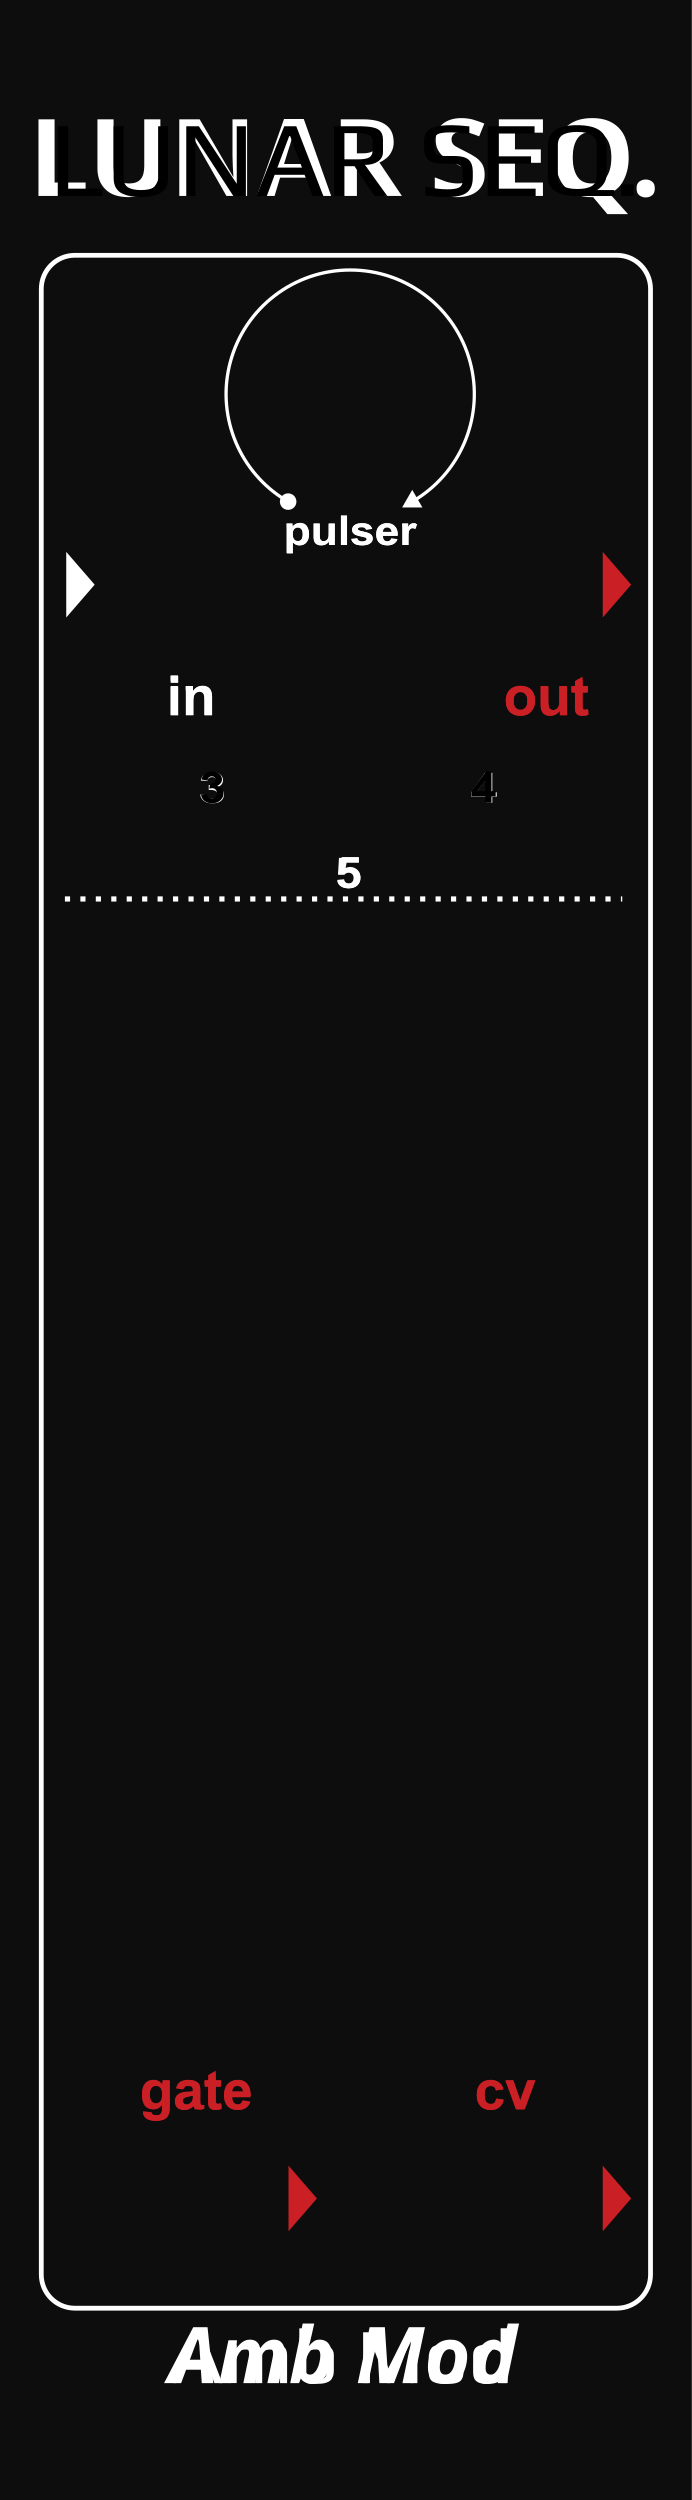
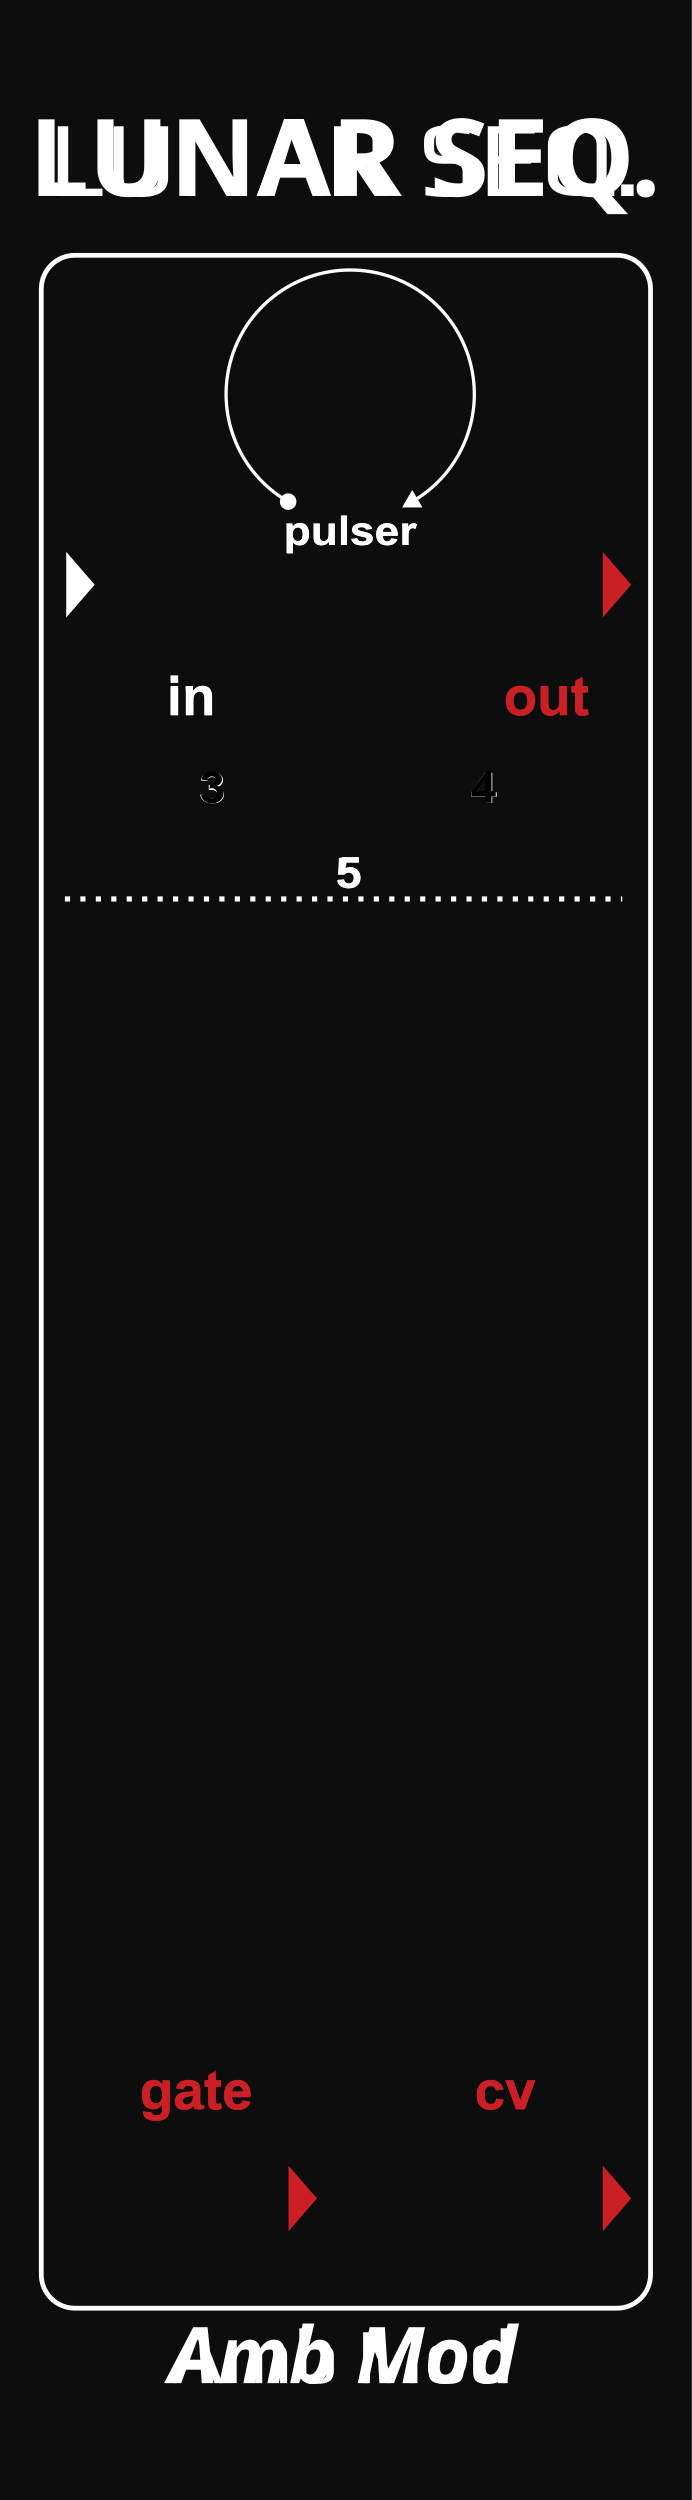
<svg xmlns="http://www.w3.org/2000/svg" width="35.56mm" height="128.5mm" viewBox="0 0 35.56 128.5" version="1.1" id="svg1">
  <defs id="defs1">
    <rect x="84.1" y="60.777" width="17.973" height="14.954" id="rect20" />
    <rect x="-6.86" y="102.347" width="128.14" height="83.689" id="rect11" />
  </defs>
  <rect x="0" y="0" width="35.56" height="128.5" style="fill:#0d0d0d;fill-opacity:1;stroke:none" id="rect1" />
  <rect x="2.122" y="13.122" width="31.315" height="105.519" rx="1.726" ry="1.726" style="fill:none;fill-opacity:1;stroke:#fff;stroke-width:0.245;stroke-linejoin:round" id="box-clock" />
  <text x="17.278" y="29.177" text-anchor="middle" id="label-pulser" style="font-weight:bold;font-size:2.187px;font-family:Arial;text-anchor:middle;fill:#fff;stroke-width:1" transform="scale(1.041629,0.9600343)">pulser</text>
  <g id="g1" transform="translate(9.71841)">
    <text x="7.901" y="122.492" font-family="sans-serif" font-size="4.025px" text-anchor="middle" fill="#fff" id="text52" style="stroke-width:1.548">
      <tspan style="font-style:italic;font-variant:normal;font-weight:bold;font-stretch:normal;font-family:Play;-inkscape-font-specification:'Play Bold Italic';stroke-width:1.548" id="tspan52">Amb Mod</tspan>
    </text>
    <path style="font-style:italic;font-weight:bold;font-size:4.025px;font-family:Play;-inkscape-font-specification:'Play Bold Italic';text-anchor:middle;fill:#fff;stroke-width:1.548" d="m 0.245,119.88 h 0.451 l 1.014,2.612 H 1.303 l -0.298,-0.793 h -1.119 l -0.294,0.793 h -0.386 z m 0.664,1.549 -0.443,-1.179 h -0.036 l -0.443,1.179 z m 1.175,-0.885 h 0.362 v 0.237 q 0.056,-0.278 0.656,-0.278 0.487,0 0.608,0.266 0.036,-0.129 0.217,-0.197 0.185,-0.068 0.451,-0.068 0.362,0 0.511,0.137 0.149,0.133 0.149,0.423 v 1.429 H 4.676 v -1.405 q 0,-0.076 -0.012,-0.125 -0.012,-0.048 -0.048,-0.097 -0.08,-0.101 -0.358,-0.101 -0.213,0 -0.318,0.028 -0.105,0.028 -0.145,0.097 -0.036,0.068 -0.036,0.197 v 1.405 H 3.396 v -1.405 q 0,-0.076 -0.012,-0.125 -0.012,-0.048 -0.048,-0.097 -0.08,-0.101 -0.354,-0.101 -0.221,0 -0.334,0.028 -0.113,0.028 -0.157,0.097 -0.044,0.064 -0.044,0.197 v 1.405 H 2.084 Z m 4.451,1.988 q -0.217,0 -0.35,-0.024 -0.129,-0.02 -0.258,-0.081 Q 5.666,122.303 5.666,121.856 v -2.181 h 0.362 v 0.584 0.229 q -0.004,0.105 -0.004,0.233 0.02,-0.093 0.169,-0.157 0.153,-0.06 0.443,-0.06 0.805,0 0.805,0.551 v 0.801 q 0,0.173 -0.052,0.302 -0.048,0.129 -0.129,0.201 -0.072,0.068 -0.201,0.109 -0.125,0.04 -0.25,0.052 -0.113,0.012 -0.274,0.012 z m 0.008,-0.237 q 0.209,0 0.318,-0.028 0.113,-0.032 0.161,-0.113 0.048,-0.081 0.048,-0.245 v -0.765 q 0,-0.165 -0.048,-0.245 -0.048,-0.085 -0.161,-0.109 -0.109,-0.028 -0.322,-0.028 -0.197,0 -0.306,0.032 -0.109,0.032 -0.157,0.117 -0.048,0.081 -0.048,0.233 v 0.765 q 0,0.165 0.044,0.245 0.048,0.081 0.157,0.113 0.109,0.028 0.314,0.028 z M 8.946,119.88 h 0.584 l 0.837,2.173 0.012,0.004 0.793,-2.177 h 0.563 v 2.612 h -0.342 v -2.209 h -0.02 l -0.841,2.209 h -0.35 l -0.865,-2.209 h -0.02 v 2.209 h -0.35 z m 4.266,2.652 q -0.258,0 -0.386,-0.02 -0.129,-0.016 -0.258,-0.076 -0.133,-0.06 -0.193,-0.193 -0.06,-0.137 -0.06,-0.366 v -0.676 q 0,-0.181 0.044,-0.318 0.044,-0.137 0.117,-0.213 0.06,-0.068 0.181,-0.105 0.125,-0.04 0.254,-0.052 0.145,-0.008 0.302,-0.008 0.209,0 0.314,0.012 0.109,0.008 0.229,0.04 0.125,0.036 0.193,0.109 0.068,0.072 0.117,0.209 0.044,0.141 0.044,0.326 v 0.676 q 0,0.342 -0.157,0.499 -0.064,0.064 -0.185,0.101 -0.121,0.036 -0.25,0.048 -0.153,0.008 -0.306,0.008 z m 0,-0.237 q 0.169,0 0.245,-0.008 0.076,-0.008 0.149,-0.044 0.072,-0.032 0.101,-0.105 0.032,-0.076 0.032,-0.209 v -0.789 q 0,-0.181 -0.044,-0.262 -0.044,-0.085 -0.153,-0.109 -0.105,-0.028 -0.33,-0.028 -0.225,0 -0.334,0.028 -0.105,0.024 -0.149,0.109 -0.044,0.081 -0.044,0.262 v 0.789 q 0,0.133 0.028,0.209 0.032,0.072 0.105,0.105 0.072,0.036 0.149,0.044 0.076,0.008 0.245,0.008 z m 2.157,0.237 q -0.29,0 -0.455,-0.056 -0.165,-0.06 -0.241,-0.193 -0.072,-0.133 -0.072,-0.37 v -0.857 q 0,-0.294 0.181,-0.423 0.185,-0.129 0.608,-0.129 0.254,0 0.435,0.064 0.185,0.064 0.189,0.185 h 0.008 l -0.008,-0.495 v -0.584 h 0.362 v 2.817 h -0.354 v -0.229 q 0,0.109 -0.173,0.185 -0.173,0.085 -0.479,0.085 z m 0.076,-0.25 q 0.302,0 0.435,-0.068 0.133,-0.068 0.133,-0.233 v -0.962 q 0,-0.262 -0.535,-0.262 -0.322,0 -0.419,0.048 -0.101,0.048 -0.101,0.213 v 0.962 q 0,0.165 0.109,0.233 0.113,0.068 0.378,0.068 z" id="text4" aria-label="Amb Mod" />
  </g>
-   <g id="g2" transform="translate(2.540001)">
+   <g id="g2" transform="translate(2.540001)" style="fill:#fff">
    <text x="15.19" y="10.073" font-family="sans-serif" font-size="6.829px" font-weight="bold" text-anchor="middle" fill="#fff" id="text1" style="font-style:normal;font-variant:normal;font-weight:bold;font-stretch:normal;font-size:5.522px;font-family:Arial;-inkscape-font-specification:'Arial Bold';fill:#fff;stroke-width:2.626">
      <tspan style="font-style:normal;font-variant:normal;font-weight:bold;font-stretch:normal;font-size:5.522px;font-family:Play;-inkscape-font-specification:'Play Bold';fill:#fff;fill-opacity:1;stroke-width:2.626" id="tspan13">LUNAR SEQ.</tspan>
    </text>
  </g>
  <path style="fill:#ca1f25;fill-opacity:1;stroke:none;stroke-width:0.2;stroke-linejoin:round;stroke-dasharray:none;stroke-opacity:1" id="path36-2" d="m 40.693,100.277 2.12,3.671 2.12,3.671 -4.239,0 -4.239,0 2.12,-3.671 z" transform="matrix(0,0.3979664,-0.1989601,0,52.39348,96.80539)" />
  <path style="fill:#ca1f25;fill-opacity:1;stroke:none;stroke-width:0.2;stroke-linejoin:round;stroke-dasharray:none;stroke-opacity:1" id="path2" d="m 40.693,100.277 2.12,3.671 2.12,3.671 -4.239,0 -4.239,0 2.12,-3.671 z" transform="matrix(0,0.3979664,-0.1989601,0,36.24051,96.80539)" />
  <text x="10.482" y="42.98" text-anchor="middle" id="text8" style="font-weight:bold;font-size:2.338px;font-family:Arial;text-anchor:middle;fill:#fff;stroke-width:1" transform="scale(1.041629,0.9600343)">3</text>
  <text x="17.206" y="47.538" text-anchor="middle" id="text9" style="font-weight:bold;font-size:2.338px;font-family:Arial;text-anchor:middle;fill:#fff;fill-opacity:1;stroke-width:1" transform="scale(1.041629,0.9600343)">5</text>
  <path id="path178" style="baseline-shift:baseline;display:inline;overflow:visible;vector-effect:none;fill:#fff;stroke-width:1;stroke-linejoin:round;enable-background:accumulate;stop-color:#fff" d="m 18.001,13.792 c -2.926,0 -5.488,1.966 -6.245,4.792 -0.721,2.69 0.365,5.523 2.656,7.051 -0.071,0.191 0.004,0.411 0.186,0.517 0.199,0.115 0.464,0.048 0.581,-0.156 0.117,-0.203 0.048,-0.464 -0.156,-0.581 -0.064,-0.037 -0.133,-0.055 -0.201,-0.057 -0.12,-0.003 -0.237,0.045 -0.321,0.134 -2.229,-1.489 -3.282,-4.245 -2.581,-6.863 0.738,-2.752 3.231,-4.665 6.081,-4.665 2.85,0 5.343,1.913 6.081,4.665 0.711,2.655 -0.383,5.451 -2.676,6.924 l -0.217,-0.375 -0.522,0.907 h 1.047 l -0.224,-0.386 c 2.359,-1.512 3.485,-4.387 2.754,-7.115 -0.757,-2.826 -3.318,-4.792 -6.244,-4.792 z" />
  <text xml:space="preserve" transform="scale(0.2645833)" id="text11" style="writing-mode:lr-tb;direction:ltr;white-space:pre;shape-inside:url(#rect11);display:inline;opacity:0.319;fill:#fff;fill-opacity:1;stroke:#fff;stroke-width:1.002;stroke-dasharray:1, 2" />
  <path d="m 14.733,26.921 h 0.291 v 0.16 q 0.057,-0.082 0.154,-0.133 0.097,-0.051 0.215,-0.051 0.206,0 0.349,0.149 0.144,0.149 0.144,0.414 0,0.273 -0.145,0.425 -0.145,0.151 -0.35,0.151 -0.098,0 -0.178,-0.036 -0.079,-0.036 -0.167,-0.123 v 0.549 h -0.313 z m 0.309,0.526 q 0,0.184 0.079,0.272 0.079,0.087 0.192,0.087 0.109,0 0.181,-0.08 0.072,-0.081 0.072,-0.265 0,-0.171 -0.075,-0.254 -0.075,-0.083 -0.185,-0.083 -0.115,0 -0.19,0.082 -0.076,0.081 -0.076,0.241 z m 1.869,0.563 v -0.163 q -0.065,0.087 -0.17,0.137 -0.105,0.05 -0.221,0.05 -0.119,0 -0.214,-0.048 -0.095,-0.048 -0.137,-0.135 -0.042,-0.087 -0.042,-0.241 v -0.689 h 0.313 v 0.5 q 0,0.23 0.017,0.282 0.018,0.051 0.063,0.082 0.046,0.03 0.116,0.03 0.08,0 0.144,-0.04 0.063,-0.041 0.087,-0.1 0.023,-0.06 0.023,-0.294 v -0.459 h 0.313 v 1.089 z m 0.614,0 V 26.507 h 0.313 v 1.503 z m 0.523,-0.311 0.314,-0.044 q 0.02,0.084 0.081,0.128 0.061,0.043 0.171,0.043 0.121,0 0.182,-0.041 0.041,-0.029 0.041,-0.077 0,-0.033 -0.022,-0.054 -0.023,-0.021 -0.105,-0.038 -0.378,-0.077 -0.48,-0.14 -0.14,-0.088 -0.14,-0.245 0,-0.142 0.121,-0.238 0.121,-0.096 0.376,-0.096 0.243,0 0.36,0.073 0.118,0.073 0.162,0.215 l -0.295,0.05 q -0.019,-0.064 -0.072,-0.097 -0.052,-0.034 -0.15,-0.034 -0.123,0 -0.177,0.032 -0.036,0.023 -0.036,0.058 0,0.031 0.031,0.052 0.042,0.029 0.291,0.081 0.25,0.052 0.349,0.128 0.098,0.077 0.098,0.214 0,0.15 -0.136,0.257 -0.136,0.108 -0.402,0.108 -0.241,0 -0.383,-0.09 -0.14,-0.09 -0.184,-0.245 z m 2.062,-0.036 0.312,0.048 q -0.06,0.158 -0.19,0.241 -0.129,0.082 -0.324,0.082 -0.308,0 -0.456,-0.186 -0.117,-0.149 -0.117,-0.375 0,-0.271 0.154,-0.423 0.154,-0.154 0.388,-0.154 0.264,0 0.416,0.161 0.152,0.16 0.146,0.491 H 19.655 q 0.003,0.128 0.076,0.2 0.072,0.071 0.18,0.071 0.073,0 0.123,-0.037 0.05,-0.037 0.076,-0.119 z m 0.018,-0.291 q -0.003,-0.125 -0.07,-0.19 -0.067,-0.066 -0.162,-0.066 -0.102,0 -0.169,0.069 -0.067,0.069 -0.066,0.187 z m 0.864,0.638 H 20.68 v -1.089 h 0.29 v 0.155 q 0.075,-0.11 0.134,-0.145 0.06,-0.035 0.136,-0.035 0.107,0 0.206,0.054 l -0.097,0.251 q -0.079,-0.047 -0.147,-0.047 -0.066,0 -0.111,0.034 -0.046,0.033 -0.072,0.12 -0.026,0.087 -0.026,0.365 z" id="text13" style="font-weight:bold;font-size:2.187px;font-family:Arial;text-anchor:middle;fill:#fff" aria-label="pulser" />
  <path d="m 17.353,45.225 0.333,-0.032 q 0.014,0.104 0.084,0.165 0.07,0.06 0.162,0.06 0.105,0 0.177,-0.078 0.073,-0.079 0.073,-0.237 0,-0.148 -0.073,-0.221 -0.071,-0.075 -0.187,-0.075 -0.144,0 -0.258,0.117 l -0.271,-0.036 0.171,-0.836 h 0.883 v 0.288 h -0.63 l -0.052,0.273 q 0.112,-0.051 0.228,-0.051 0.222,0 0.377,0.149 0.155,0.149 0.155,0.387 0,0.198 -0.125,0.354 -0.17,0.213 -0.472,0.213 -0.241,0 -0.394,-0.119 -0.152,-0.119 -0.182,-0.321 z" id="text19" style="font-weight:bold;font-size:1.979px;font-family:Arial;text-anchor:middle;fill:#fff;stroke-width:1" aria-label="5" />
  <text x="23.865" y="42.98" text-anchor="middle" id="text10" style="font-weight:bold;font-size:2.338px;font-family:Arial;text-anchor:middle;fill:#fff;stroke-width:1" transform="scale(1.041629,0.9600343)">4</text>
  <text xml:space="preserve" transform="scale(0.2645833)" id="text20" style="writing-mode:lr-tb;direction:ltr;white-space:pre;shape-inside:url(#rect20);display:inline;opacity:0.319;fill:#fff;fill-opacity:1;stroke:#fff;stroke-width:1.002;stroke-dasharray:1, 2" />
  <path style="fill:#ca1f25;fill-opacity:1;stroke:none;stroke-width:0.2;stroke-linejoin:round;stroke-dasharray:none;stroke-opacity:1" id="path24" d="m 40.693,100.277 2.12,3.671 2.12,3.671 -4.239,0 -4.239,0 2.12,-3.671 z" transform="matrix(0,0.3979664,-0.1989601,0,52.39348,13.85789)" />
  <path style="fill:#fff;fill-opacity:1;stroke:none;stroke-width:0.2;stroke-linejoin:round;stroke-dasharray:none;stroke-opacity:1" id="path25" d="m 40.693,100.277 2.12,3.671 2.12,3.671 -4.239,0 -4.239,0 2.12,-3.671 z" transform="matrix(0,0.3979664,-0.1989601,0,24.81663,13.85789)" />
  <text x="9.823" y="36.76" font-family="sans-serif" font-size="2" text-anchor="middle" fill="#fff" id="text180-6" style="font-style:normal;font-variant:normal;font-weight:bold;font-stretch:normal;font-size:2.822px;font-family:Arial;-inkscape-font-specification:'Arial Bold';text-align:center;text-anchor:middle;fill:#fff">
    <tspan style="fill:#fff" id="tspan180-6">in</tspan>
  </text>
  <text x="28.08" y="36.76" font-family="sans-serif" font-size="2" text-anchor="middle" fill="#fff" id="text356" style="font-style:normal;font-variant:normal;font-weight:bold;font-stretch:normal;font-size:2.822px;font-family:Arial;-inkscape-font-specification:'Arial Bold';text-align:center;text-anchor:middle;fill:#ca1f25;fill-opacity:1">
    <tspan style="fill:#ca1f25;fill-opacity:1" id="tspan356">out</tspan>
  </text>
  <path d="m 8.772,35.098 v -0.358 h 0.387 v 0.358 z m 0,1.662 v -1.463 h 0.387 v 1.463 z m 2.115,0 H 10.5 v -0.747 q 0,-0.237 -0.025,-0.306 -0.025,-0.07 -0.081,-0.109 -0.055,-0.039 -0.134,-0.039 -0.101,0 -0.181,0.055 -0.08,0.055 -0.11,0.146 -0.029,0.091 -0.029,0.336 v 0.663 h -0.387 v -1.463 h 0.36 v 0.215 q 0.192,-0.248 0.482,-0.248 0.128,0 0.234,0.047 0.106,0.045 0.16,0.117 0.055,0.072 0.076,0.163 0.022,0.091 0.022,0.26 z" id="text368" style="font-weight:bold;font-size:2.822px;font-family:Arial;-inkscape-font-specification:'Arial Bold';text-align:center;text-anchor:middle;fill:#fff" aria-label="in" />
  <path d="m 25.999,36.008 q 0,-0.193 0.095,-0.373 0.095,-0.181 0.269,-0.276 0.175,-0.095 0.39,-0.095 0.332,0 0.544,0.216 0.212,0.215 0.212,0.544 0,0.332 -0.215,0.551 -0.214,0.218 -0.539,0.218 -0.201,0 -0.384,-0.091 -0.182,-0.091 -0.277,-0.266 -0.095,-0.176 -0.095,-0.429 z m 0.397,0.021 q 0,0.218 0.103,0.333 0.103,0.116 0.255,0.116 0.152,0 0.254,-0.116 0.103,-0.116 0.103,-0.336 0,-0.215 -0.103,-0.331 -0.102,-0.116 -0.254,-0.116 -0.152,0 -0.255,0.116 -0.103,0.116 -0.103,0.333 z m 2.38,0.732 v -0.219 q -0.08,0.117 -0.211,0.185 -0.13,0.068 -0.274,0.068 -0.147,0 -0.265,-0.065 -0.117,-0.065 -0.169,-0.182 -0.052,-0.117 -0.052,-0.324 v -0.926 h 0.387 v 0.672 q 0,0.309 0.021,0.379 0.022,0.069 0.079,0.11 0.057,0.04 0.143,0.04 0.099,0 0.178,-0.054 0.079,-0.055 0.107,-0.135 0.029,-0.081 0.029,-0.395 v -0.617 h 0.387 v 1.463 z m 1.432,-1.463 v 0.309 H 29.943 v 0.59 q 0,0.179 0.007,0.209 0.008,0.029 0.034,0.048 0.028,0.019 0.066,0.019 0.054,0 0.156,-0.037 l 0.033,0.3 q -0.135,0.058 -0.306,0.058 -0.105,0 -0.189,-0.035 -0.084,-0.036 -0.124,-0.091 -0.039,-0.057 -0.054,-0.152 -0.012,-0.068 -0.012,-0.273 v -0.638 h -0.178 v -0.309 h 0.178 v -0.291 l 0.389,-0.226 v 0.517 z" id="text369" style="font-weight:bold;font-size:2.822px;font-family:Arial;-inkscape-font-specification:'Arial Bold';text-align:center;text-anchor:middle;fill:#ca1f25" aria-label="out" />
  <text x="25.963" y="108.419" font-family="sans-serif" font-size="2" text-anchor="middle" fill="#fff" id="text25" style="font-style:normal;font-variant:normal;font-weight:bold;font-stretch:normal;font-size:2.822px;font-family:Arial;-inkscape-font-specification:'Arial Bold';text-align:center;text-anchor:middle;fill:#ca1f25;fill-opacity:1">
    <tspan style="fill:#ca1f25;fill-opacity:1" id="tspan25">cv</tspan>
  </text>
  <text x="10.088" y="108.419" font-family="sans-serif" font-size="2" text-anchor="middle" fill="#fff" id="text26" style="font-style:normal;font-variant:normal;font-weight:bold;font-stretch:normal;font-size:2.822px;font-family:Arial;-inkscape-font-specification:'Arial Bold';text-align:center;text-anchor:middle;fill:#ca1f25;fill-opacity:1">
    <tspan style="fill:#ca1f25;fill-opacity:1" id="tspan26">gate</tspan>
  </text>
  <path d="m 25.872,107.388 -0.382,0.069 q -0.019,-0.114 -0.088,-0.172 -0.068,-0.058 -0.176,-0.058 -0.145,0 -0.232,0.101 -0.085,0.099 -0.085,0.333 0,0.26 0.087,0.368 0.088,0.107 0.236,0.107 0.11,0 0.181,-0.062 0.07,-0.063 0.099,-0.216 l 0.38,0.065 q -0.059,0.262 -0.227,0.396 -0.168,0.134 -0.451,0.134 -0.321,0 -0.513,-0.203 -0.19,-0.203 -0.19,-0.561 0,-0.362 0.192,-0.564 0.192,-0.203 0.518,-0.203 0.267,0 0.424,0.116 0.158,0.114 0.227,0.35 z m 0.696,1.031 -0.59,-1.463 h 0.407 l 0.276,0.747 0.08,0.249 q 0.032,-0.095 0.04,-0.125 0.019,-0.062 0.041,-0.124 l 0.278,-0.747 h 0.398 l -0.582,1.463 z" id="text27" style="font-weight:bold;font-size:2.822px;font-family:Arial;-inkscape-font-specification:'Arial Bold';text-align:center;text-anchor:middle;fill:#ca1f25" aria-label="cv" />
  <path d="m 7.353,108.516 0.442,0.054 q 0.011,0.077 0.051,0.106 0.055,0.041 0.174,0.041 0.152,0 0.227,-0.045 0.051,-0.03 0.077,-0.098 0.018,-0.048 0.018,-0.178 v -0.214 q -0.174,0.237 -0.438,0.237 -0.295,0 -0.467,-0.249 -0.135,-0.197 -0.135,-0.491 0,-0.368 0.176,-0.562 0.178,-0.194 0.441,-0.194 0.271,0 0.448,0.238 v -0.205 h 0.362 v 1.313 q 0,0.259 -0.043,0.387 -0.043,0.128 -0.12,0.201 -0.077,0.073 -0.207,0.114 -0.128,0.041 -0.325,0.041 -0.372,0 -0.528,-0.128 -0.156,-0.127 -0.156,-0.322 0,-0.019 0.001,-0.047 z M 7.699,107.657 q 0,0.233 0.09,0.342 0.091,0.107 0.223,0.107 0.142,0 0.24,-0.11 0.098,-0.112 0.098,-0.329 0,-0.227 -0.094,-0.338 -0.094,-0.11 -0.237,-0.11 -0.139,0 -0.23,0.109 -0.09,0.107 -0.09,0.329 z m 1.703,-0.255 -0.351,-0.063 q 0.059,-0.212 0.204,-0.314 0.145,-0.102 0.43,-0.102 0.259,0 0.386,0.062 0.127,0.061 0.178,0.156 0.052,0.094 0.052,0.346 l -0.004,0.452 q 0,0.193 0.018,0.285 0.019,0.091 0.07,0.196 H 10.002 q -0.015,-0.039 -0.037,-0.114 -0.01,-0.034 -0.014,-0.045 -0.099,0.097 -0.212,0.145 -0.113,0.048 -0.241,0.048 -0.226,0 -0.357,-0.123 -0.13,-0.123 -0.13,-0.31 0,-0.124 0.059,-0.22 0.059,-0.098 0.165,-0.149 0.107,-0.052 0.309,-0.091 0.271,-0.051 0.376,-0.095 v -0.039 q 0,-0.112 -0.055,-0.158 -0.055,-0.048 -0.208,-0.048 -0.103,0 -0.161,0.041 -0.058,0.04 -0.094,0.142 z m 0.518,0.314 q -0.074,0.025 -0.236,0.059 -0.161,0.034 -0.211,0.068 -0.076,0.054 -0.076,0.136 0,0.081 0.061,0.141 0.061,0.059 0.154,0.059 0.105,0 0.2,-0.069 0.07,-0.052 0.092,-0.128 0.015,-0.05 0.015,-0.189 z m 1.433,-0.761 v 0.309 h -0.265 v 0.59 q 0,0.179 0.007,0.209 0.008,0.029 0.034,0.048 0.028,0.019 0.066,0.019 0.054,0 0.156,-0.037 l 0.033,0.3 q -0.135,0.058 -0.306,0.058 -0.105,0 -0.189,-0.035 -0.084,-0.036 -0.124,-0.091 -0.039,-0.057 -0.054,-0.152 -0.012,-0.068 -0.012,-0.273 v -0.638 h -0.178 v -0.309 h 0.178 v -0.291 l 0.389,-0.226 v 0.517 z m 1.116,0.998 0.386,0.065 q -0.074,0.212 -0.236,0.324 -0.16,0.11 -0.401,0.11 -0.382,0 -0.565,-0.249 -0.145,-0.2 -0.145,-0.504 0,-0.364 0.19,-0.569 0.19,-0.207 0.481,-0.207 0.327,0 0.515,0.216 0.189,0.215 0.181,0.66 h -0.97 q 0.004,0.172 0.094,0.269 0.09,0.095 0.223,0.095 0.091,0 0.153,-0.05 0.062,-0.05 0.094,-0.16 z m 0.022,-0.391 q -0.004,-0.168 -0.087,-0.255 -0.083,-0.088 -0.201,-0.088 -0.127,0 -0.209,0.092 -0.083,0.092 -0.081,0.251 z" id="text28" style="font-weight:bold;font-size:2.822px;font-family:Arial;-inkscape-font-specification:'Arial Bold';text-align:center;text-anchor:middle;fill:#ca1f25" aria-label="gate" />
  <g id="path28" style="opacity:1;fill:#fff;fill-opacity:1" transform="translate(0,8.373093)">
    <path style="baseline-shift:baseline;display:inline;overflow:visible;vector-effect:none;fill:#fff;fill-opacity:1;stroke-dasharray:0.265, 0.529;enable-background:accumulate;stop-color:#fff;stop-opacity:1" d="m 3.336,37.701 v 0.266 h 0.266 v -0.266 z m 0.795,0 v 0.266 h 0.264 v -0.266 z m 0.793,0 v 0.266 h 0.266 v -0.266 z m 0.795,0 v 0.266 h 0.264 v -0.266 z m 0.793,0 v 0.266 h 0.266 v -0.266 z m 0.793,0 v 0.266 h 0.266 v -0.266 z m 0.795,0 v 0.266 h 0.264 v -0.266 z m 0.793,0 v 0.266 h 0.266 v -0.266 z m 0.795,0 v 0.266 h 0.264 v -0.266 z m 0.793,0 v 0.266 h 0.266 v -0.266 z m 0.793,0 v 0.266 h 0.266 v -0.266 z m 0.795,0 v 0.266 h 0.264 v -0.266 z m 0.793,0 v 0.266 h 0.266 v -0.266 z m 0.795,0 v 0.266 h 0.264 v -0.266 z m 0.793,0 v 0.266 h 0.266 v -0.266 z m 0.793,0 v 0.266 h 0.266 v -0.266 z m 0.795,0 v 0.266 h 0.264 v -0.266 z m 0.793,0 v 0.266 h 0.266 v -0.266 z m 0.795,0 v 0.266 h 0.264 v -0.266 z m 0.793,0 v 0.266 h 0.266 v -0.266 z m 0.793,0 v 0.266 h 0.266 v -0.266 z m 0.795,0 v 0.266 h 0.264 v -0.266 z m 0.793,0 v 0.266 h 0.266 v -0.266 z m 0.795,0 v 0.266 h 0.264 v -0.266 z m 0.793,0 v 0.266 h 0.266 v -0.266 z m 0.793,0 v 0.266 h 0.266 v -0.266 z m 0.795,0 v 0.266 h 0.264 v -0.266 z m 0.793,0 v 0.266 h 0.266 v -0.266 z m 0.795,0 v 0.266 h 0.264 v -0.266 z m 0.793,0 v 0.266 h 0.266 v -0.266 z m 0.793,0 v 0.266 h 0.266 v -0.266 z m 0.795,0 v 0.266 h 0.264 v -0.266 z m 0.793,0 v 0.266 h 0.266 v -0.266 z m 0.795,0 v 0.266 h 0.264 v -0.266 z m 0.793,0 v 0.266 h 0.266 v -0.266 z m 0.793,0 v 0.266 h 0.266 v -0.266 z m 0.795,0 v 0.266 h 0.07 v -0.266 z" id="path30" />
  </g>
-   <g id="g30" transform="translate(2.540001)">
-     <path style="font-weight:bold;font-size:5.522px;font-family:Play;-inkscape-font-specification:'Play Bold';text-anchor:middle;stroke-width:2.626" d="M 0.429,6.489 H 0.965 V 9.698 H 2.727 V 10.073 H 0.429 Z M 4.698,10.128 q -0.293,0 -0.514,-0.039 Q 3.969,10.051 3.759,9.957 3.538,9.858 3.417,9.653 3.301,9.449 3.301,9.156 V 6.489 h 0.514 v 2.662 q 0,0.337 0.226,0.48 0.226,0.138 0.668,0.138 0.442,0 0.657,-0.138 Q 5.587,9.488 5.587,9.151 V 6.489 h 0.514 v 2.667 q 0,0.972 -1.403,0.972 z M 7.034,6.489 H 7.68 L 9.629,9.449 V 6.489 H 10.099 V 10.073 H 9.453 L 7.503,7.064 V 10.073 H 7.034 Z m 5.036,0 h 0.618 l 1.392,3.584 H 13.523 L 13.114,8.985 h -1.535 l -0.403,1.088 h -0.53 z M 12.981,8.615 12.374,6.997 h -0.05 l -0.607,1.618 z m 1.646,-2.126 h 1.259 q 0.475,0 0.74,0.061 0.271,0.055 0.392,0.204 0.127,0.149 0.127,0.436 v 0.618 q 0,0.32 -0.265,0.497 -0.26,0.171 -0.663,0.171 l 1.149,1.596 H 16.709 L 15.682,8.543 h -0.519 v 1.53 h -0.536 z m 1.237,1.701 q 0.398,0 0.569,-0.094 0.177,-0.099 0.177,-0.353 V 7.246 q 0,-0.403 -0.696,-0.403 H 15.163 V 8.19 Z m 4.556,1.938 q -0.458,0 -1.093,-0.088 V 9.593 q 0.641,0.138 1.127,0.138 0.409,0 0.596,-0.088 0.188,-0.094 0.188,-0.342 V 8.836 q 0,-0.232 -0.133,-0.326 -0.133,-0.094 -0.464,-0.094 h -0.42 q -0.525,0 -0.745,-0.21 Q 19.255,7.997 19.255,7.555 V 7.268 q 0,-0.293 0.127,-0.475 0.133,-0.182 0.436,-0.271 0.309,-0.088 0.845,-0.088 0.359,0 0.922,0.061 v 0.403 q -0.63,-0.094 -0.961,-0.094 -0.514,0 -0.679,0.099 -0.171,0.105 -0.171,0.348 v 0.409 q 0,0.188 0.133,0.276 0.138,0.083 0.469,0.083 h 0.431 q 0.37,0 0.574,0.088 0.21,0.088 0.293,0.271 0.088,0.177 0.088,0.48 v 0.26 q 0,0.381 -0.144,0.602 -0.138,0.221 -0.431,0.315 -0.293,0.094 -0.768,0.094 z m 2.109,-3.639 h 2.408 v 0.376 h -1.872 v 1.171 h 1.69 v 0.376 h -1.69 v 1.287 h 1.927 v 0.376 h -2.463 z m 4.6,3.584 q -1.508,0 -1.508,-0.972 V 7.461 q 0,-1.027 1.508,-1.027 1.513,0 1.513,1.022 v 1.48 q 0,0.508 -0.491,0.834 h 0.884 v 0.304 z m 0.011,-0.359 q 0.988,0 0.988,-0.618 V 7.445 q 0,-0.663 -0.994,-0.663 -0.221,0 -0.381,0.028 -0.16,0.022 -0.304,0.088 -0.315,0.149 -0.315,0.547 v 1.651 q 0,0.618 1.005,0.618 z m 2.248,-0.237 h 0.641 v 0.596 h -0.641 z" id="text30" aria-label="LUNAR SEQ." />
+   <g id="g30" transform="translate(2.540001)" style="fill:#fff">
+     <path style="font-weight:bold;font-size:5.522px;font-family:Play;-inkscape-font-specification:'Play Bold';text-anchor:middle;stroke-width:2.626;fill:#fff" d="M 0.429,6.489 H 0.965 V 9.698 H 2.727 V 10.073 H 0.429 Z M 4.698,10.128 q -0.293,0 -0.514,-0.039 Q 3.969,10.051 3.759,9.957 3.538,9.858 3.417,9.653 3.301,9.449 3.301,9.156 V 6.489 h 0.514 v 2.662 q 0,0.337 0.226,0.48 0.226,0.138 0.668,0.138 0.442,0 0.657,-0.138 Q 5.587,9.488 5.587,9.151 V 6.489 h 0.514 v 2.667 q 0,0.972 -1.403,0.972 z M 7.034,6.489 H 7.68 L 9.629,9.449 V 6.489 H 10.099 V 10.073 H 9.453 L 7.503,7.064 V 10.073 H 7.034 Z m 5.036,0 h 0.618 l 1.392,3.584 H 13.523 L 13.114,8.985 h -1.535 l -0.403,1.088 h -0.53 z M 12.981,8.615 12.374,6.997 h -0.05 l -0.607,1.618 z m 1.646,-2.126 h 1.259 q 0.475,0 0.74,0.061 0.271,0.055 0.392,0.204 0.127,0.149 0.127,0.436 v 0.618 q 0,0.32 -0.265,0.497 -0.26,0.171 -0.663,0.171 l 1.149,1.596 H 16.709 L 15.682,8.543 h -0.519 v 1.53 h -0.536 z m 1.237,1.701 q 0.398,0 0.569,-0.094 0.177,-0.099 0.177,-0.353 V 7.246 q 0,-0.403 -0.696,-0.403 H 15.163 V 8.19 Z m 4.556,1.938 q -0.458,0 -1.093,-0.088 V 9.593 q 0.641,0.138 1.127,0.138 0.409,0 0.596,-0.088 0.188,-0.094 0.188,-0.342 V 8.836 q 0,-0.232 -0.133,-0.326 -0.133,-0.094 -0.464,-0.094 h -0.42 q -0.525,0 -0.745,-0.21 Q 19.255,7.997 19.255,7.555 V 7.268 q 0,-0.293 0.127,-0.475 0.133,-0.182 0.436,-0.271 0.309,-0.088 0.845,-0.088 0.359,0 0.922,0.061 v 0.403 q -0.63,-0.094 -0.961,-0.094 -0.514,0 -0.679,0.099 -0.171,0.105 -0.171,0.348 v 0.409 q 0,0.188 0.133,0.276 0.138,0.083 0.469,0.083 h 0.431 q 0.37,0 0.574,0.088 0.21,0.088 0.293,0.271 0.088,0.177 0.088,0.48 v 0.26 q 0,0.381 -0.144,0.602 -0.138,0.221 -0.431,0.315 -0.293,0.094 -0.768,0.094 z m 2.109,-3.639 h 2.408 v 0.376 h -1.872 v 1.171 h 1.69 v 0.376 h -1.69 v 1.287 h 1.927 v 0.376 h -2.463 z m 4.6,3.584 q -1.508,0 -1.508,-0.972 V 7.461 q 0,-1.027 1.508,-1.027 1.513,0 1.513,1.022 v 1.48 q 0,0.508 -0.491,0.834 h 0.884 v 0.304 z m 0.011,-0.359 q 0.988,0 0.988,-0.618 V 7.445 q 0,-0.663 -0.994,-0.663 -0.221,0 -0.381,0.028 -0.16,0.022 -0.304,0.088 -0.315,0.149 -0.315,0.547 v 1.651 q 0,0.618 1.005,0.618 z m 2.248,-0.237 h 0.641 v 0.596 h -0.641 z" id="text30" aria-label="LUNAR SEQ." />
  </g>
  <path d="m 9.919,42.536 0.31,-0.038 q 0.015,0.119 0.08,0.181 0.065,0.063 0.158,0.063 0.099,0 0.167,-0.075 0.068,-0.075 0.068,-0.203 0,-0.121 -0.065,-0.192 -0.065,-0.071 -0.159,-0.071 -0.062,0 -0.147,0.024 l 0.035,-0.261 q 0.13,0.003 0.199,-0.056 0.068,-0.06 0.068,-0.16 0,-0.084 -0.05,-0.135 -0.05,-0.05 -0.134,-0.05 -0.082,0 -0.14,0.057 -0.058,0.057 -0.071,0.167 l -0.296,-0.05 q 0.031,-0.152 0.092,-0.242 0.063,-0.091 0.173,-0.143 0.112,-0.053 0.25,-0.053 0.236,0 0.379,0.151 0.118,0.123 0.118,0.279 0,0.22 -0.241,0.352 0.144,0.031 0.229,0.138 0.087,0.107 0.087,0.259 0,0.22 -0.161,0.376 -0.161,0.155 -0.401,0.155 -0.227,0 -0.377,-0.13 -0.15,-0.131 -0.173,-0.342 z" id="text31" style="font-weight:bold;font-size:2.338px;font-family:Arial;text-anchor:middle" transform="scale(1.041629,0.9600343)" aria-label="3" />
  <path d="M 23.943,42.98 V 42.644 h -0.685 v -0.281 l 0.726,-1.063 h 0.269 v 1.062 h 0.208 v 0.282 h -0.208 v 0.337 z m 0,-0.619 v -0.572 l -0.385,0.572 z" id="text32" style="font-weight:bold;font-size:2.338px;font-family:Arial;text-anchor:middle" transform="scale(1.041629,0.9600343)" aria-label="4" />
</svg>
